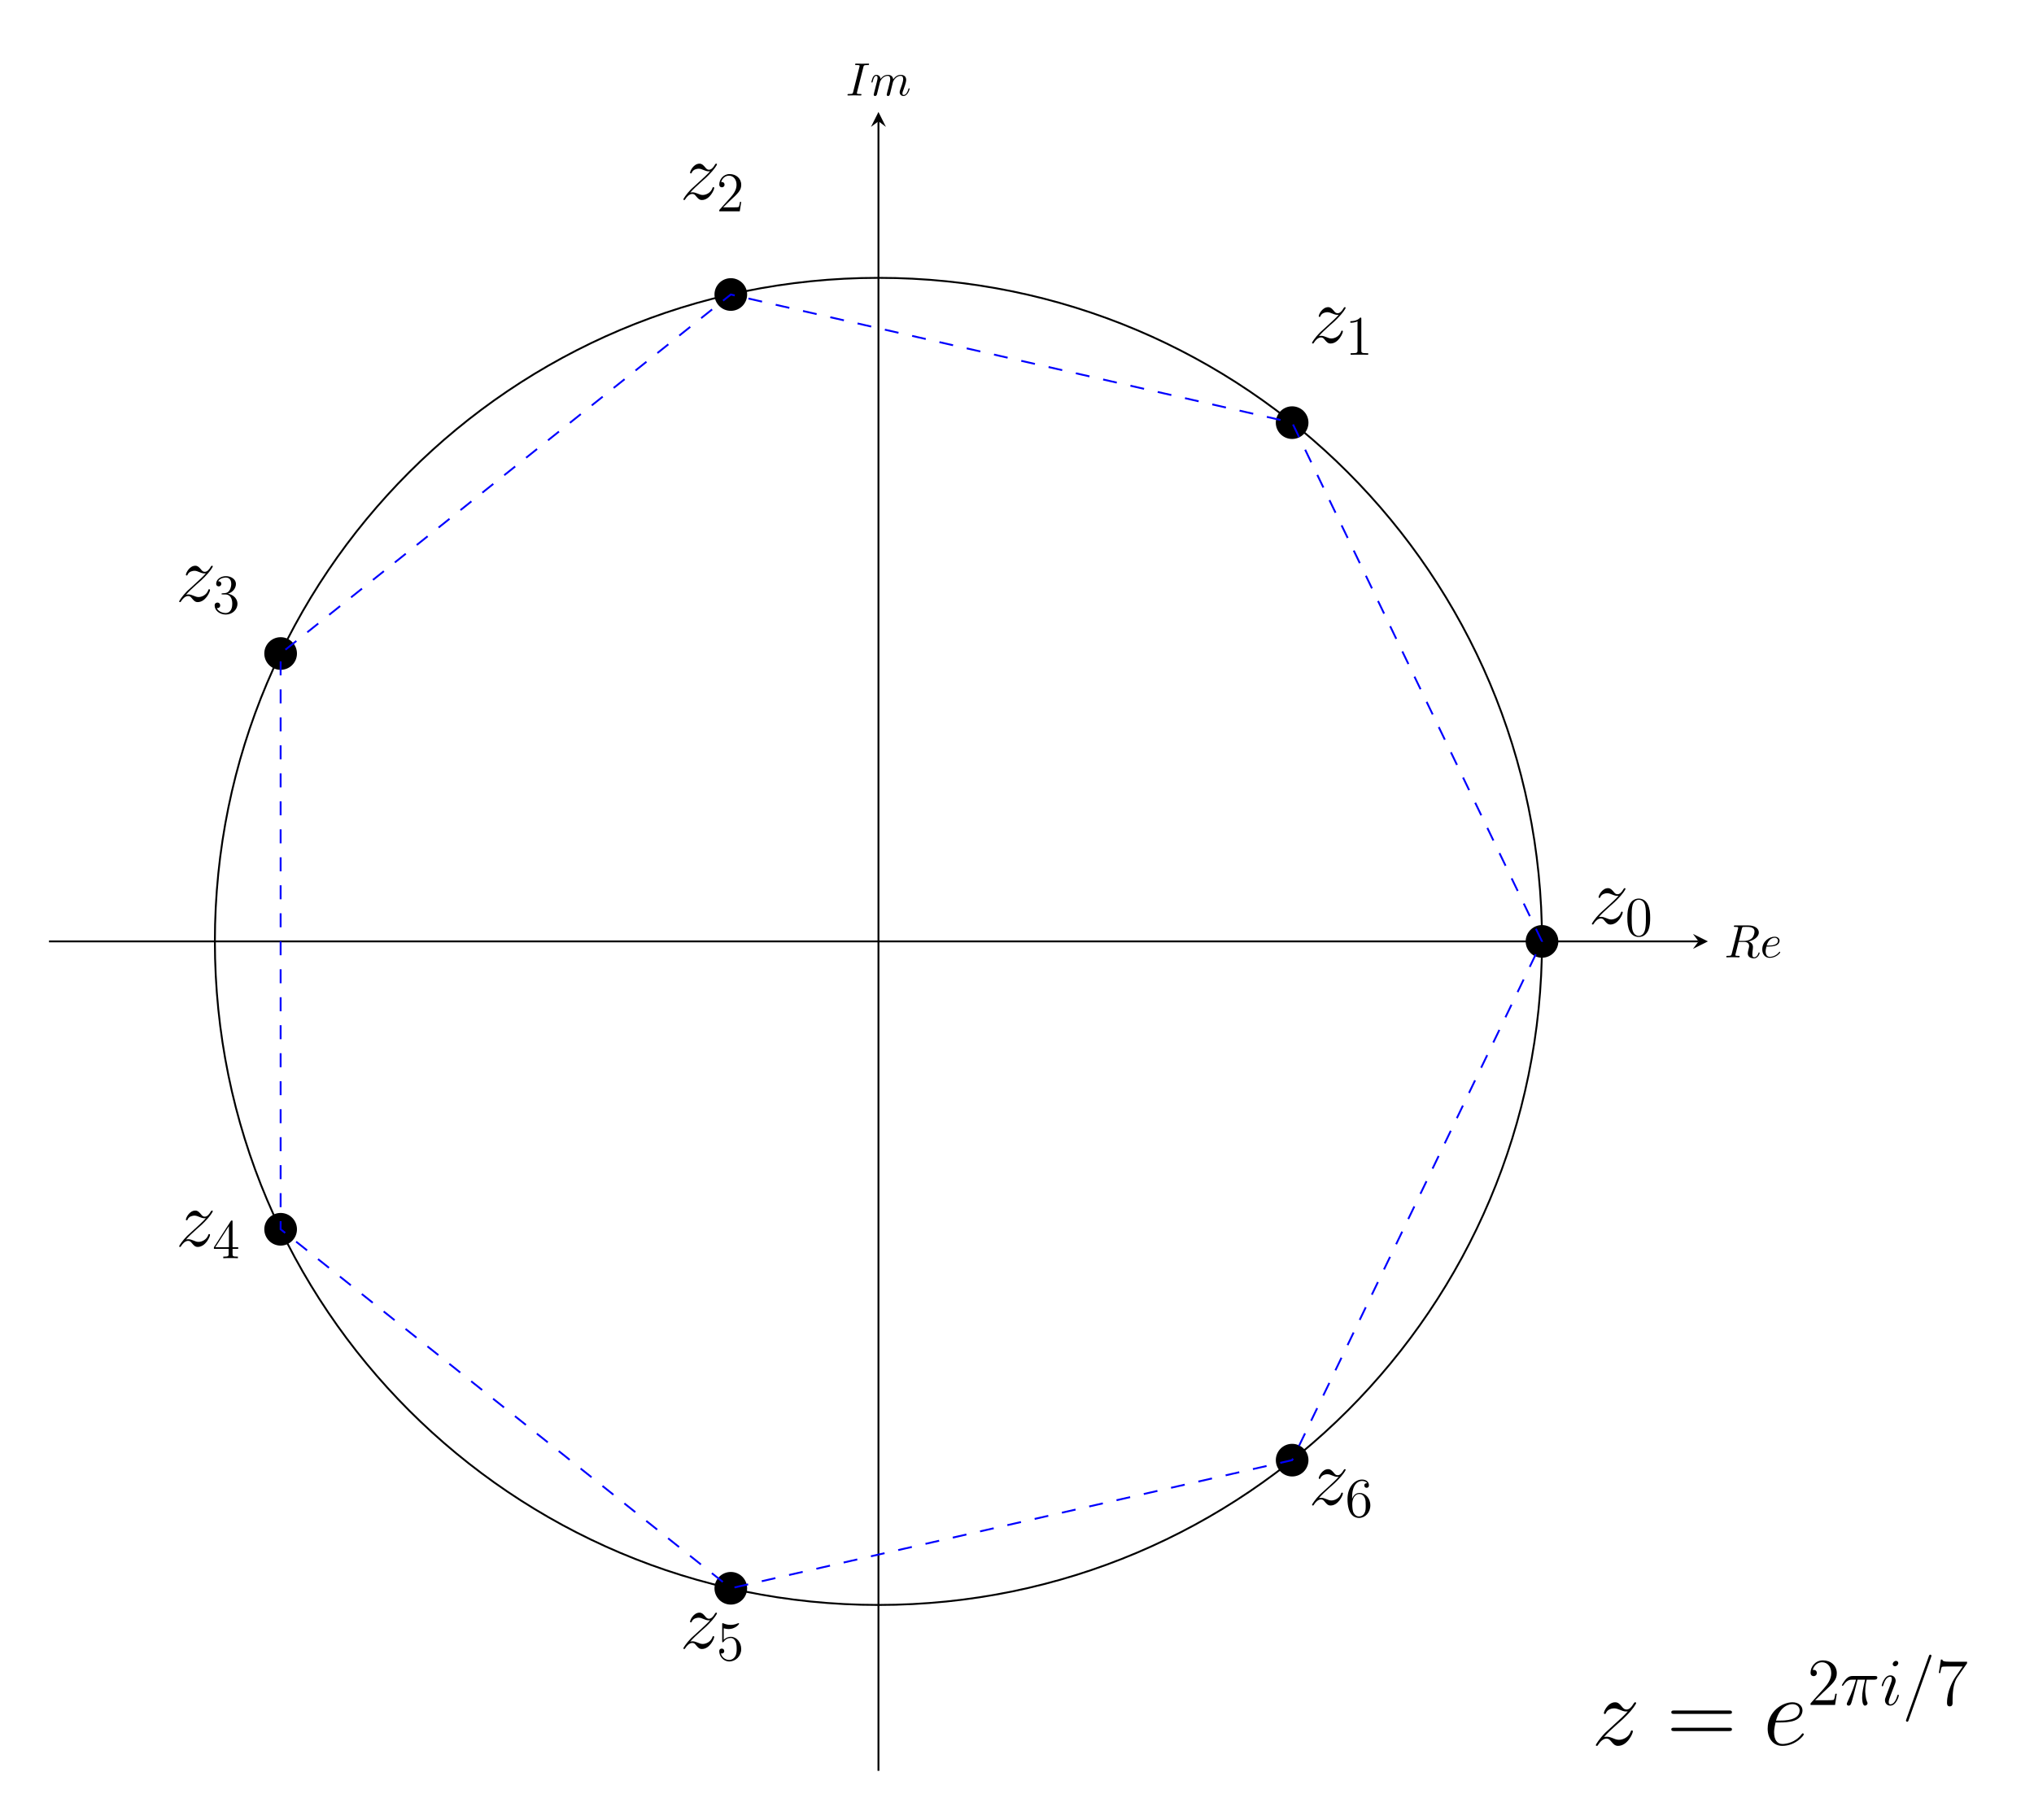
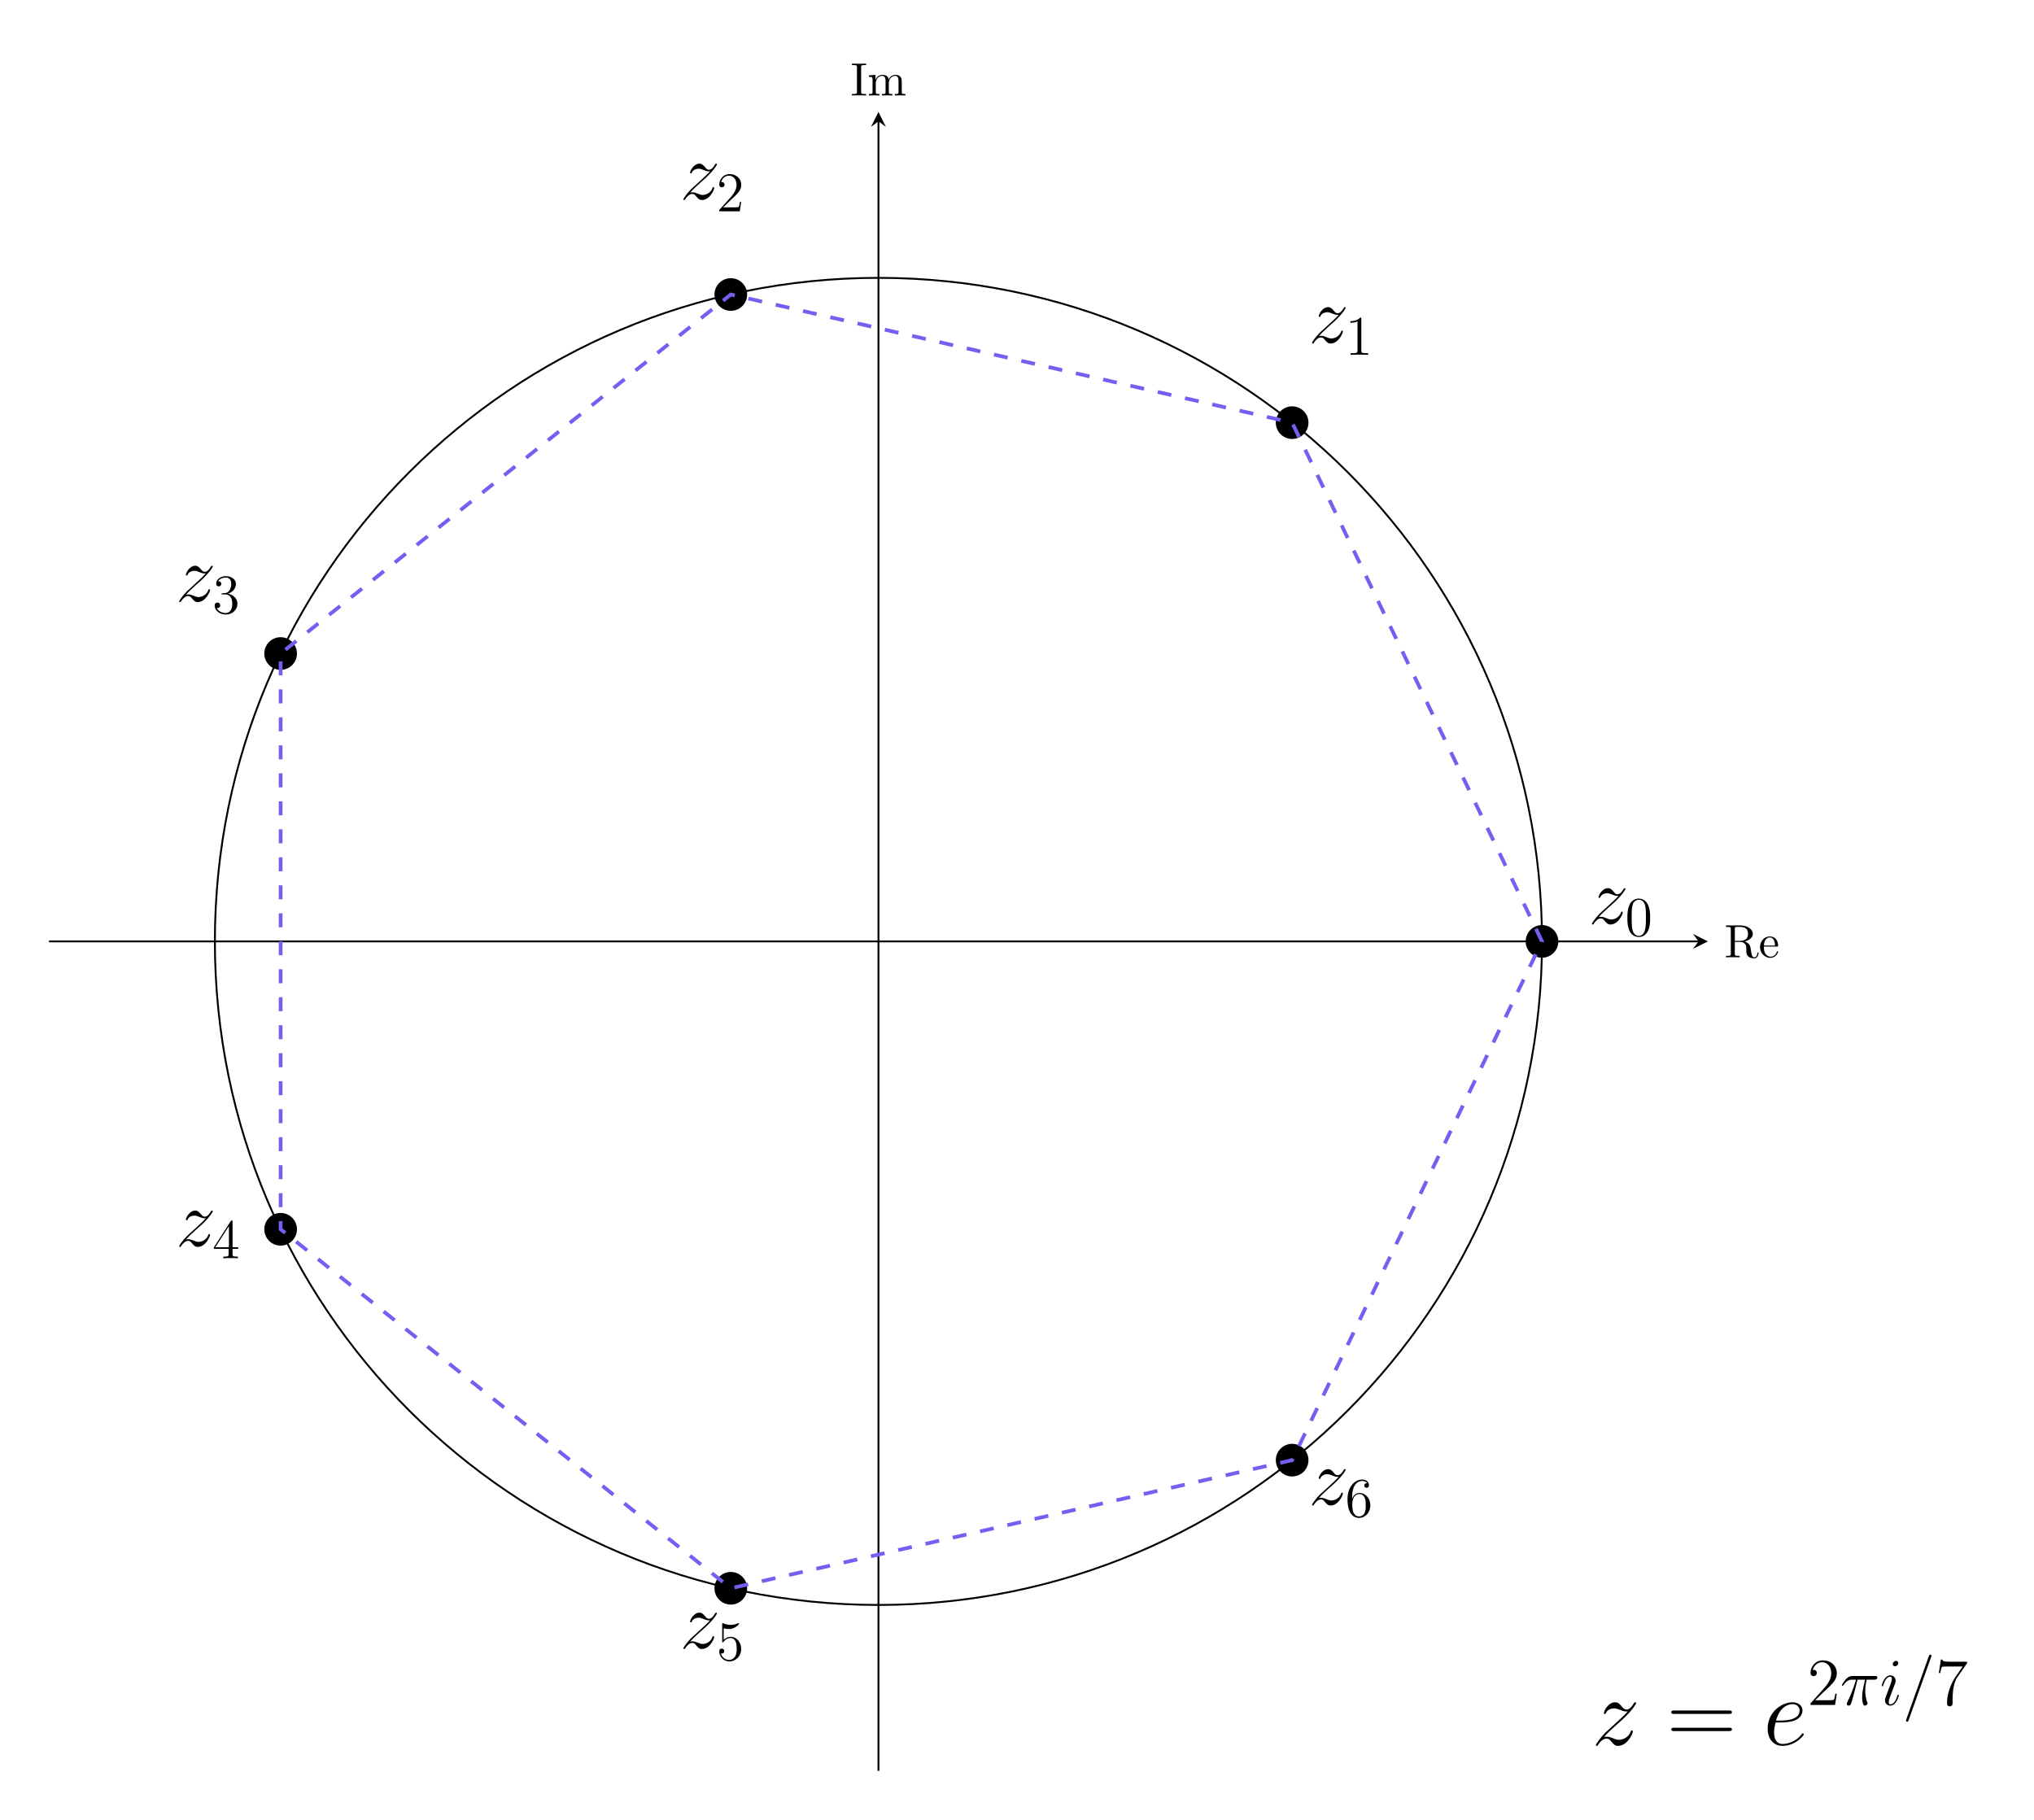
- <svg xmlns="http://www.w3.org/2000/svg" xmlns:xlink="http://www.w3.org/1999/xlink" width="434.451" height="388.712" viewBox="0 0 434.451 388.712">
+ <svg xmlns="http://www.w3.org/2000/svg" xmlns:xlink="http://www.w3.org/1999/xlink" width="434.451pt" height="388.712pt" viewBox="0 0 434.451 388.712">
  <defs>
    <g>
      <g id="glyph-0-0">
-         <path d="M 3.734 -6.125 C 3.797 -6.359 3.828 -6.453 4.016 -6.484 C 4.109 -6.5 4.422 -6.5 4.625 -6.5 C 5.328 -6.5 6.438 -6.5 6.438 -5.516 C 6.438 -5.172 6.281 -4.484 5.891 -4.094 C 5.625 -3.844 5.109 -3.516 4.203 -3.516 L 3.094 -3.516 Z M 5.172 -3.391 C 6.188 -3.609 7.359 -4.312 7.359 -5.312 C 7.359 -6.172 6.469 -6.812 5.156 -6.812 L 2.328 -6.812 C 2.125 -6.812 2.031 -6.812 2.031 -6.609 C 2.031 -6.5 2.125 -6.5 2.312 -6.5 C 2.328 -6.5 2.516 -6.5 2.688 -6.484 C 2.875 -6.453 2.953 -6.453 2.953 -6.312 C 2.953 -6.281 2.953 -6.25 2.922 -6.125 L 1.578 -0.781 C 1.484 -0.391 1.469 -0.312 0.672 -0.312 C 0.5 -0.312 0.406 -0.312 0.406 -0.109 C 0.406 0 0.531 0 0.547 0 C 0.828 0 1.531 -0.031 1.797 -0.031 C 2.078 -0.031 2.797 0 3.078 0 C 3.156 0 3.266 0 3.266 -0.203 C 3.266 -0.312 3.188 -0.312 2.984 -0.312 C 2.625 -0.312 2.344 -0.312 2.344 -0.484 C 2.344 -0.547 2.359 -0.594 2.375 -0.656 L 3.031 -3.297 L 4.219 -3.297 C 5.125 -3.297 5.297 -2.734 5.297 -2.391 C 5.297 -2.25 5.219 -1.938 5.156 -1.703 C 5.094 -1.422 5 -1.062 5 -0.859 C 5 0.219 6.203 0.219 6.328 0.219 C 7.172 0.219 7.531 -0.781 7.531 -0.922 C 7.531 -1.047 7.422 -1.047 7.406 -1.047 C 7.312 -1.047 7.297 -0.984 7.281 -0.906 C 7.031 -0.172 6.594 0 6.375 0 C 6.047 0 5.969 -0.219 5.969 -0.609 C 5.969 -0.922 6.031 -1.422 6.078 -1.75 C 6.094 -1.891 6.109 -2.078 6.109 -2.219 C 6.109 -2.984 5.438 -3.297 5.172 -3.391 Z M 5.172 -3.391 " />
+         <path d="M 2.234 -3.516 L 2.234 -6.094 C 2.234 -6.328 2.234 -6.453 2.453 -6.484 C 2.547 -6.5 2.844 -6.5 3.047 -6.5 C 3.938 -6.5 5.047 -6.453 5.047 -5.016 C 5.047 -4.328 4.812 -3.516 3.344 -3.516 Z M 4.344 -3.391 C 5.297 -3.625 6.078 -4.234 6.078 -5.016 C 6.078 -5.969 4.938 -6.812 3.484 -6.812 L 0.344 -6.812 L 0.344 -6.5 L 0.594 -6.5 C 1.359 -6.5 1.375 -6.391 1.375 -6.031 L 1.375 -0.781 C 1.375 -0.422 1.359 -0.312 0.594 -0.312 L 0.344 -0.312 L 0.344 0 C 0.703 -0.031 1.422 -0.031 1.797 -0.031 C 2.188 -0.031 2.906 -0.031 3.266 0 L 3.266 -0.312 L 3.016 -0.312 C 2.25 -0.312 2.234 -0.422 2.234 -0.781 L 2.234 -3.297 L 3.375 -3.297 C 3.531 -3.297 3.953 -3.297 4.312 -2.953 C 4.688 -2.609 4.688 -2.297 4.688 -1.625 C 4.688 -0.984 4.688 -0.578 5.094 -0.203 C 5.5 0.156 6.047 0.219 6.344 0.219 C 7.125 0.219 7.297 -0.594 7.297 -0.875 C 7.297 -0.938 7.297 -1.047 7.172 -1.047 C 7.062 -1.047 7.062 -0.953 7.047 -0.891 C 6.984 -0.172 6.641 0 6.391 0 C 5.906 0 5.828 -0.516 5.688 -1.438 L 5.547 -2.234 C 5.375 -2.875 4.891 -3.203 4.344 -3.391 Z M 4.344 -3.391 " />
      </g>
      <g id="glyph-0-1">
-         <path d="M 1.859 -2.297 C 2.156 -2.297 2.891 -2.328 3.391 -2.531 C 4.094 -2.828 4.141 -3.422 4.141 -3.562 C 4.141 -4 3.766 -4.406 3.078 -4.406 C 1.969 -4.406 0.453 -3.438 0.453 -1.688 C 0.453 -0.672 1.047 0.109 2.031 0.109 C 3.453 0.109 4.281 -0.953 4.281 -1.062 C 4.281 -1.125 4.234 -1.203 4.172 -1.203 C 4.109 -1.203 4.094 -1.172 4.031 -1.094 C 3.25 -0.109 2.156 -0.109 2.047 -0.109 C 1.266 -0.109 1.172 -0.953 1.172 -1.266 C 1.172 -1.391 1.188 -1.688 1.328 -2.297 Z M 1.391 -2.516 C 1.781 -4.031 2.812 -4.188 3.078 -4.188 C 3.531 -4.188 3.812 -3.891 3.812 -3.562 C 3.812 -2.516 2.219 -2.516 1.797 -2.516 Z M 1.391 -2.516 " />
+         <path d="M 1.109 -2.516 C 1.172 -4 2.016 -4.25 2.359 -4.25 C 3.375 -4.25 3.484 -2.906 3.484 -2.516 Z M 1.109 -2.297 L 3.891 -2.297 C 4.109 -2.297 4.141 -2.297 4.141 -2.516 C 4.141 -3.5 3.594 -4.469 2.359 -4.469 C 1.203 -4.469 0.281 -3.438 0.281 -2.188 C 0.281 -0.859 1.328 0.109 2.469 0.109 C 3.688 0.109 4.141 -1 4.141 -1.188 C 4.141 -1.281 4.062 -1.312 4 -1.312 C 3.922 -1.312 3.891 -1.25 3.875 -1.172 C 3.531 -0.141 2.625 -0.141 2.531 -0.141 C 2.031 -0.141 1.641 -0.438 1.406 -0.812 C 1.109 -1.281 1.109 -1.938 1.109 -2.297 Z M 1.109 -2.297 " />
      </g>
      <g id="glyph-0-2">
-         <path d="M 3.734 -6.047 C 3.812 -6.406 3.844 -6.5 4.641 -6.5 C 4.875 -6.5 4.953 -6.5 4.953 -6.688 C 4.953 -6.812 4.844 -6.812 4.812 -6.812 C 4.516 -6.812 3.781 -6.781 3.484 -6.781 C 3.188 -6.781 2.469 -6.812 2.156 -6.812 C 2.094 -6.812 1.969 -6.812 1.969 -6.609 C 1.969 -6.5 2.047 -6.5 2.25 -6.5 C 2.656 -6.5 2.938 -6.5 2.938 -6.312 C 2.938 -6.266 2.938 -6.234 2.906 -6.156 L 1.562 -0.781 C 1.469 -0.406 1.453 -0.312 0.656 -0.312 C 0.422 -0.312 0.344 -0.312 0.344 -0.109 C 0.344 0 0.453 0 0.484 0 C 0.781 0 1.5 -0.031 1.797 -0.031 C 2.094 -0.031 2.828 0 3.125 0 C 3.203 0 3.328 0 3.328 -0.188 C 3.328 -0.312 3.25 -0.312 3.031 -0.312 C 2.844 -0.312 2.797 -0.312 2.609 -0.328 C 2.391 -0.344 2.359 -0.391 2.359 -0.5 C 2.359 -0.578 2.375 -0.656 2.391 -0.734 Z M 3.734 -6.047 " />
+         <path d="M 2.25 -6.031 C 2.25 -6.391 2.266 -6.5 3.062 -6.5 L 3.312 -6.5 L 3.312 -6.812 C 2.969 -6.781 2.188 -6.781 1.797 -6.781 C 1.422 -6.781 0.625 -6.781 0.281 -6.812 L 0.281 -6.5 L 0.531 -6.5 C 1.328 -6.5 1.359 -6.391 1.359 -6.031 L 1.359 -0.781 C 1.359 -0.422 1.328 -0.312 0.531 -0.312 L 0.281 -0.312 L 0.281 0 C 0.625 -0.031 1.422 -0.031 1.797 -0.031 C 2.188 -0.031 2.969 -0.031 3.312 0 L 3.312 -0.312 L 3.062 -0.312 C 2.266 -0.312 2.25 -0.422 2.25 -0.781 Z M 2.25 -6.031 " />
      </g>
      <g id="glyph-0-3">
-         <path d="M 0.875 -0.594 C 0.844 -0.438 0.781 -0.203 0.781 -0.156 C 0.781 0.016 0.922 0.109 1.078 0.109 C 1.203 0.109 1.375 0.031 1.453 -0.172 C 1.453 -0.188 1.578 -0.656 1.641 -0.906 L 1.859 -1.797 C 1.906 -2.031 1.969 -2.25 2.031 -2.469 C 2.062 -2.641 2.141 -2.938 2.156 -2.969 C 2.297 -3.281 2.828 -4.188 3.781 -4.188 C 4.234 -4.188 4.312 -3.812 4.312 -3.484 C 4.312 -3.234 4.25 -2.953 4.172 -2.656 L 3.891 -1.5 L 3.688 -0.75 C 3.656 -0.547 3.562 -0.203 3.562 -0.156 C 3.562 0.016 3.703 0.109 3.844 0.109 C 4.156 0.109 4.219 -0.141 4.297 -0.453 C 4.438 -1.016 4.812 -2.469 4.891 -2.859 C 4.922 -2.984 5.453 -4.188 6.547 -4.188 C 6.969 -4.188 7.078 -3.844 7.078 -3.484 C 7.078 -2.922 6.656 -1.781 6.453 -1.25 C 6.375 -1.016 6.328 -0.906 6.328 -0.703 C 6.328 -0.234 6.672 0.109 7.141 0.109 C 8.078 0.109 8.453 -1.344 8.453 -1.422 C 8.453 -1.531 8.359 -1.531 8.328 -1.531 C 8.234 -1.531 8.234 -1.5 8.188 -1.344 C 8.031 -0.812 7.719 -0.109 7.172 -0.109 C 7 -0.109 6.922 -0.203 6.922 -0.438 C 6.922 -0.688 7.016 -0.922 7.109 -1.141 C 7.297 -1.672 7.719 -2.766 7.719 -3.344 C 7.719 -3.984 7.312 -4.406 6.562 -4.406 C 5.828 -4.406 5.312 -3.969 4.938 -3.438 C 4.938 -3.562 4.906 -3.906 4.625 -4.141 C 4.375 -4.359 4.062 -4.406 3.812 -4.406 C 2.906 -4.406 2.422 -3.766 2.25 -3.531 C 2.203 -4.109 1.781 -4.406 1.328 -4.406 C 0.875 -4.406 0.688 -4.016 0.594 -3.844 C 0.422 -3.484 0.297 -2.906 0.297 -2.875 C 0.297 -2.766 0.391 -2.766 0.406 -2.766 C 0.516 -2.766 0.516 -2.781 0.578 -3 C 0.75 -3.703 0.953 -4.188 1.312 -4.188 C 1.469 -4.188 1.609 -4.109 1.609 -3.734 C 1.609 -3.516 1.578 -3.406 1.453 -2.891 Z M 0.875 -0.594 " />
+         <path d="M 1.094 -3.422 L 1.094 -0.75 C 1.094 -0.312 0.984 -0.312 0.312 -0.312 L 0.312 0 C 0.672 -0.016 1.172 -0.031 1.453 -0.031 C 1.703 -0.031 2.219 -0.016 2.562 0 L 2.562 -0.312 C 1.891 -0.312 1.781 -0.312 1.781 -0.75 L 1.781 -2.594 C 1.781 -3.625 2.5 -4.188 3.125 -4.188 C 3.766 -4.188 3.875 -3.656 3.875 -3.078 L 3.875 -0.75 C 3.875 -0.312 3.766 -0.312 3.094 -0.312 L 3.094 0 C 3.438 -0.016 3.953 -0.031 4.219 -0.031 C 4.469 -0.031 5 -0.016 5.328 0 L 5.328 -0.312 C 4.672 -0.312 4.562 -0.312 4.562 -0.75 L 4.562 -2.594 C 4.562 -3.625 5.266 -4.188 5.906 -4.188 C 6.531 -4.188 6.641 -3.656 6.641 -3.078 L 6.641 -0.75 C 6.641 -0.312 6.531 -0.312 5.859 -0.312 L 5.859 0 C 6.203 -0.016 6.719 -0.031 6.984 -0.031 C 7.25 -0.031 7.766 -0.016 8.109 0 L 8.109 -0.312 C 7.594 -0.312 7.344 -0.312 7.328 -0.609 L 7.328 -2.516 C 7.328 -3.375 7.328 -3.672 7.016 -4.031 C 6.875 -4.203 6.547 -4.406 5.969 -4.406 C 5.141 -4.406 4.688 -3.812 4.531 -3.422 C 4.391 -4.297 3.656 -4.406 3.203 -4.406 C 2.469 -4.406 2 -3.984 1.719 -3.359 L 1.719 -4.406 L 0.312 -4.297 L 0.312 -3.984 C 1.016 -3.984 1.094 -3.922 1.094 -3.422 Z M 1.094 -3.422 " />
      </g>
      <g id="glyph-1-0">
        <path d="M 2.188 -1.391 C 2.922 -2.234 3.531 -2.766 4.391 -3.547 C 5.422 -4.438 5.875 -4.875 6.109 -5.125 C 7.312 -6.312 7.922 -7.312 7.922 -7.453 C 7.922 -7.594 7.781 -7.594 7.75 -7.594 C 7.625 -7.594 7.594 -7.531 7.5 -7.406 C 7.078 -6.656 6.656 -6.297 6.219 -6.297 C 5.859 -6.297 5.672 -6.453 5.344 -6.875 C 4.969 -7.297 4.688 -7.594 4.188 -7.594 C 2.922 -7.594 2.172 -6.031 2.172 -5.672 C 2.172 -5.609 2.188 -5.516 2.344 -5.516 C 2.484 -5.516 2.5 -5.578 2.547 -5.703 C 2.844 -6.391 3.672 -6.516 4 -6.516 C 4.359 -6.516 4.703 -6.391 5.062 -6.234 C 5.719 -5.953 5.984 -5.953 6.172 -5.953 C 6.281 -5.953 6.359 -5.953 6.438 -5.969 C 5.875 -5.297 4.938 -4.484 4.172 -3.766 L 2.422 -2.172 C 1.375 -1.109 0.734 -0.094 0.734 0.031 C 0.734 0.141 0.828 0.172 0.938 0.172 C 1.031 0.172 1.047 0.156 1.172 -0.047 C 1.453 -0.484 2 -1.125 2.641 -1.125 C 3 -1.125 3.172 -1 3.516 -0.562 C 3.844 -0.188 4.125 0.172 4.688 0.172 C 6.375 0.172 7.328 -2.016 7.328 -2.406 C 7.328 -2.484 7.312 -2.578 7.141 -2.578 C 7.016 -2.578 6.984 -2.516 6.938 -2.344 C 6.562 -1.328 5.547 -0.906 4.875 -0.906 C 4.516 -0.906 4.172 -1.031 3.812 -1.188 C 3.109 -1.469 2.922 -1.469 2.703 -1.469 C 2.531 -1.469 2.344 -1.469 2.188 -1.391 Z M 2.188 -1.391 " />
      </g>
      <g id="glyph-2-0">
        <path d="M 5.359 -3.828 C 5.359 -4.812 5.297 -5.781 4.859 -6.688 C 4.375 -7.688 3.516 -7.953 2.922 -7.953 C 2.234 -7.953 1.391 -7.609 0.938 -6.609 C 0.609 -5.859 0.484 -5.109 0.484 -3.828 C 0.484 -2.672 0.578 -1.797 1 -0.938 C 1.469 -0.031 2.297 0.25 2.922 0.25 C 3.953 0.25 4.547 -0.375 4.906 -1.062 C 5.328 -1.953 5.359 -3.125 5.359 -3.828 Z M 2.922 0.016 C 2.531 0.016 1.75 -0.203 1.531 -1.5 C 1.406 -2.219 1.406 -3.125 1.406 -3.969 C 1.406 -4.953 1.406 -5.828 1.594 -6.531 C 1.797 -7.344 2.406 -7.703 2.922 -7.703 C 3.375 -7.703 4.062 -7.438 4.297 -6.406 C 4.453 -5.719 4.453 -4.781 4.453 -3.969 C 4.453 -3.172 4.453 -2.266 4.312 -1.531 C 4.094 -0.219 3.328 0.016 2.922 0.016 Z M 2.922 0.016 " />
      </g>
      <g id="glyph-2-1">
        <path d="M 3.438 -7.656 C 3.438 -7.938 3.438 -7.953 3.203 -7.953 C 2.922 -7.625 2.312 -7.188 1.094 -7.188 L 1.094 -6.844 C 1.359 -6.844 1.953 -6.844 2.625 -7.141 L 2.625 -0.922 C 2.625 -0.484 2.578 -0.344 1.531 -0.344 L 1.156 -0.344 L 1.156 0 C 1.484 -0.031 2.641 -0.031 3.031 -0.031 C 3.438 -0.031 4.578 -0.031 4.906 0 L 4.906 -0.344 L 4.531 -0.344 C 3.484 -0.344 3.438 -0.484 3.438 -0.922 Z M 3.438 -7.656 " />
      </g>
      <g id="glyph-2-2">
        <path d="M 5.266 -2.016 L 5 -2.016 C 4.953 -1.812 4.859 -1.141 4.75 -0.953 C 4.656 -0.844 3.984 -0.844 3.625 -0.844 L 1.406 -0.844 C 1.734 -1.125 2.469 -1.891 2.766 -2.172 C 4.594 -3.844 5.266 -4.469 5.266 -5.656 C 5.266 -7.031 4.172 -7.953 2.781 -7.953 C 1.406 -7.953 0.578 -6.766 0.578 -5.734 C 0.578 -5.125 1.109 -5.125 1.141 -5.125 C 1.406 -5.125 1.703 -5.312 1.703 -5.688 C 1.703 -6.031 1.484 -6.25 1.141 -6.25 C 1.047 -6.25 1.016 -6.25 0.984 -6.234 C 1.203 -7.047 1.859 -7.609 2.625 -7.609 C 3.641 -7.609 4.266 -6.75 4.266 -5.656 C 4.266 -4.641 3.688 -3.75 3 -2.984 L 0.578 -0.281 L 0.578 0 L 4.953 0 Z M 5.266 -2.016 " />
      </g>
      <g id="glyph-2-3">
        <path d="M 2.203 -4.297 C 2 -4.281 1.953 -4.266 1.953 -4.156 C 1.953 -4.047 2.016 -4.047 2.219 -4.047 L 2.766 -4.047 C 3.797 -4.047 4.25 -3.203 4.25 -2.062 C 4.25 -0.484 3.438 -0.078 2.844 -0.078 C 2.266 -0.078 1.297 -0.344 0.938 -1.141 C 1.328 -1.078 1.672 -1.297 1.672 -1.719 C 1.672 -2.062 1.422 -2.312 1.094 -2.312 C 0.797 -2.312 0.484 -2.141 0.484 -1.688 C 0.484 -0.625 1.547 0.25 2.875 0.25 C 4.297 0.25 5.359 -0.844 5.359 -2.047 C 5.359 -3.141 4.469 -4 3.328 -4.203 C 4.359 -4.5 5.031 -5.375 5.031 -6.312 C 5.031 -7.25 4.047 -7.953 2.891 -7.953 C 1.703 -7.953 0.812 -7.219 0.812 -6.344 C 0.812 -5.875 1.188 -5.766 1.359 -5.766 C 1.609 -5.766 1.906 -5.953 1.906 -6.312 C 1.906 -6.688 1.609 -6.859 1.344 -6.859 C 1.281 -6.859 1.25 -6.859 1.219 -6.844 C 1.672 -7.656 2.797 -7.656 2.859 -7.656 C 3.25 -7.656 4.031 -7.484 4.031 -6.312 C 4.031 -6.078 4 -5.422 3.641 -4.906 C 3.281 -4.375 2.875 -4.344 2.562 -4.328 Z M 2.203 -4.297 " />
      </g>
      <g id="glyph-2-4">
        <path d="M 4.312 -7.781 C 4.312 -8.016 4.312 -8.062 4.141 -8.062 C 4.047 -8.062 4.016 -8.062 3.922 -7.922 L 0.328 -2.344 L 0.328 -2 L 3.469 -2 L 3.469 -0.906 C 3.469 -0.469 3.438 -0.344 2.562 -0.344 L 2.328 -0.344 L 2.328 0 C 2.609 -0.031 3.547 -0.031 3.891 -0.031 C 4.219 -0.031 5.172 -0.031 5.453 0 L 5.453 -0.344 L 5.219 -0.344 C 4.344 -0.344 4.312 -0.469 4.312 -0.906 L 4.312 -2 L 5.516 -2 L 5.516 -2.344 L 4.312 -2.344 Z M 3.531 -6.844 L 3.531 -2.344 L 0.625 -2.344 Z M 3.531 -6.844 " />
      </g>
      <g id="glyph-2-5">
        <path d="M 1.531 -6.844 C 2.047 -6.688 2.469 -6.672 2.594 -6.672 C 3.938 -6.672 4.812 -7.656 4.812 -7.828 C 4.812 -7.875 4.781 -7.938 4.703 -7.938 C 4.688 -7.938 4.656 -7.938 4.547 -7.891 C 3.891 -7.609 3.312 -7.562 3 -7.562 C 2.219 -7.562 1.656 -7.812 1.422 -7.906 C 1.344 -7.938 1.312 -7.938 1.297 -7.938 C 1.203 -7.938 1.203 -7.859 1.203 -7.672 L 1.203 -4.125 C 1.203 -3.906 1.203 -3.844 1.344 -3.844 C 1.406 -3.844 1.422 -3.844 1.547 -4 C 1.875 -4.484 2.438 -4.766 3.031 -4.766 C 3.672 -4.766 3.984 -4.188 4.078 -3.984 C 4.281 -3.516 4.297 -2.922 4.297 -2.469 C 4.297 -2.016 4.297 -1.344 3.953 -0.797 C 3.688 -0.375 3.234 -0.078 2.703 -0.078 C 1.906 -0.078 1.141 -0.609 0.922 -1.484 C 0.984 -1.453 1.047 -1.453 1.109 -1.453 C 1.312 -1.453 1.641 -1.562 1.641 -1.969 C 1.641 -2.312 1.406 -2.5 1.109 -2.5 C 0.891 -2.5 0.578 -2.391 0.578 -1.922 C 0.578 -0.906 1.406 0.25 2.719 0.25 C 4.078 0.25 5.266 -0.891 5.266 -2.406 C 5.266 -3.828 4.297 -5.016 3.047 -5.016 C 2.359 -5.016 1.844 -4.703 1.531 -4.375 Z M 1.531 -6.844 " />
      </g>
      <g id="glyph-2-6">
        <path d="M 1.469 -4.156 C 1.469 -7.188 2.938 -7.656 3.578 -7.656 C 4.016 -7.656 4.453 -7.531 4.672 -7.172 C 4.531 -7.172 4.078 -7.172 4.078 -6.688 C 4.078 -6.422 4.25 -6.188 4.562 -6.188 C 4.859 -6.188 5.062 -6.375 5.062 -6.719 C 5.062 -7.344 4.609 -7.953 3.578 -7.953 C 2.062 -7.953 0.484 -6.406 0.484 -3.781 C 0.484 -0.484 1.922 0.25 2.938 0.25 C 4.25 0.25 5.359 -0.891 5.359 -2.438 C 5.359 -4.031 4.25 -5.094 3.047 -5.094 C 1.984 -5.094 1.594 -4.172 1.469 -3.844 Z M 2.938 -0.078 C 2.188 -0.078 1.828 -0.734 1.719 -0.984 C 1.609 -1.297 1.5 -1.891 1.5 -2.719 C 1.5 -3.672 1.922 -4.859 3 -4.859 C 3.656 -4.859 4 -4.406 4.188 -4 C 4.375 -3.562 4.375 -2.969 4.375 -2.453 C 4.375 -1.844 4.375 -1.297 4.141 -0.844 C 3.844 -0.281 3.422 -0.078 2.938 -0.078 Z M 2.938 -0.078 " />
      </g>
      <g id="glyph-3-0">
        <path d="M 2.625 -1.672 C 3.516 -2.688 4.234 -3.328 5.266 -4.25 C 6.5 -5.328 7.047 -5.844 7.328 -6.156 C 8.781 -7.578 9.5 -8.781 9.5 -8.938 C 9.5 -9.109 9.344 -9.109 9.297 -9.109 C 9.156 -9.109 9.109 -9.031 9 -8.875 C 8.484 -8 8 -7.562 7.453 -7.562 C 7.016 -7.562 6.797 -7.75 6.406 -8.234 C 5.969 -8.766 5.625 -9.109 5.016 -9.109 C 3.516 -9.109 2.609 -7.234 2.609 -6.797 C 2.609 -6.734 2.625 -6.609 2.812 -6.609 C 2.969 -6.609 3 -6.688 3.062 -6.844 C 3.406 -7.656 4.406 -7.812 4.797 -7.812 C 5.219 -7.812 5.641 -7.656 6.078 -7.484 C 6.859 -7.141 7.188 -7.141 7.391 -7.141 C 7.547 -7.141 7.625 -7.141 7.719 -7.172 C 7.047 -6.359 5.922 -5.375 5 -4.531 L 2.906 -2.609 C 1.656 -1.328 0.891 -0.109 0.891 0.047 C 0.891 0.172 0.984 0.203 1.109 0.203 C 1.234 0.203 1.266 0.188 1.406 -0.062 C 1.734 -0.578 2.391 -1.344 3.156 -1.344 C 3.594 -1.344 3.797 -1.203 4.219 -0.688 C 4.609 -0.234 4.953 0.203 5.625 0.203 C 7.641 0.203 8.797 -2.422 8.797 -2.891 C 8.797 -2.969 8.781 -3.094 8.578 -3.094 C 8.406 -3.094 8.391 -3.016 8.328 -2.812 C 7.875 -1.594 6.656 -1.094 5.844 -1.094 C 5.406 -1.094 5 -1.234 4.562 -1.422 C 3.734 -1.75 3.516 -1.75 3.25 -1.75 C 3.031 -1.75 2.812 -1.75 2.625 -1.672 Z M 2.625 -1.672 " />
      </g>
      <g id="glyph-3-1">
        <path d="M 3.703 -4.797 C 4.25 -4.797 5.656 -4.828 6.656 -5.203 C 8.219 -5.797 8.359 -7 8.359 -7.375 C 8.359 -8.281 7.578 -9.109 6.219 -9.109 C 4.047 -9.109 0.922 -7.141 0.922 -3.469 C 0.922 -1.297 2.172 0.203 4.047 0.203 C 6.859 0.203 8.641 -1.984 8.641 -2.25 C 8.641 -2.375 8.516 -2.484 8.422 -2.484 C 8.359 -2.484 8.344 -2.453 8.156 -2.266 C 6.844 -0.516 4.875 -0.203 4.094 -0.203 C 2.906 -0.203 2.297 -1.141 2.297 -2.672 C 2.297 -2.953 2.297 -3.469 2.609 -4.797 Z M 2.703 -5.203 C 3.594 -8.391 5.562 -8.703 6.219 -8.703 C 7.125 -8.703 7.75 -8.156 7.75 -7.375 C 7.75 -5.203 4.438 -5.203 3.578 -5.203 Z M 2.703 -5.203 " />
      </g>
      <g id="glyph-4-0">
        <path d="M 13.281 -6.625 C 13.594 -6.625 13.906 -6.625 13.906 -6.984 C 13.906 -7.359 13.547 -7.359 13.203 -7.359 L 1.656 -7.359 C 1.297 -7.359 0.953 -7.359 0.953 -6.984 C 0.953 -6.625 1.266 -6.625 1.562 -6.625 Z M 13.203 -2.953 C 13.547 -2.953 13.906 -2.953 13.906 -3.328 C 13.906 -3.672 13.594 -3.672 13.281 -3.672 L 1.562 -3.672 C 1.266 -3.672 0.953 -3.672 0.953 -3.328 C 0.953 -2.953 1.297 -2.953 1.656 -2.953 Z M 13.203 -2.953 " />
      </g>
      <g id="glyph-5-0">
        <path d="M 6.312 -2.406 L 6 -2.406 C 5.953 -2.172 5.844 -1.375 5.688 -1.141 C 5.594 -1.016 4.781 -1.016 4.344 -1.016 L 1.688 -1.016 C 2.078 -1.344 2.953 -2.266 3.328 -2.609 C 5.516 -4.625 6.312 -5.359 6.312 -6.781 C 6.312 -8.438 5 -9.531 3.344 -9.531 C 1.672 -9.531 0.703 -8.125 0.703 -6.891 C 0.703 -6.156 1.328 -6.156 1.375 -6.156 C 1.672 -6.156 2.047 -6.375 2.047 -6.828 C 2.047 -7.234 1.781 -7.5 1.375 -7.5 C 1.25 -7.5 1.219 -7.5 1.172 -7.484 C 1.453 -8.469 2.219 -9.125 3.156 -9.125 C 4.375 -9.125 5.125 -8.109 5.125 -6.781 C 5.125 -5.562 4.422 -4.5 3.594 -3.578 L 0.703 -0.344 L 0.703 0 L 5.938 0 Z M 6.312 -2.406 " />
      </g>
      <g id="glyph-5-1">
        <path d="M 6.812 -8.906 L 6.812 -9.234 L 3.359 -9.234 C 1.625 -9.234 1.594 -9.422 1.531 -9.703 L 1.219 -9.703 L 0.781 -6.828 L 1.094 -6.828 C 1.141 -7.078 1.266 -7.969 1.453 -8.141 C 1.562 -8.219 2.641 -8.219 2.844 -8.219 L 5.875 -8.219 L 4.359 -6.031 C 3.969 -5.484 2.531 -3.125 2.531 -0.438 C 2.531 -0.266 2.531 0.297 3.109 0.297 C 3.719 0.297 3.719 -0.266 3.719 -0.438 L 3.719 -1.156 C 3.719 -3.297 4.062 -4.969 4.734 -5.922 Z M 6.812 -8.906 " />
      </g>
      <g id="glyph-6-0">
        <path d="M 3.719 -5.406 L 5.328 -5.406 C 4.953 -3.797 4.703 -2.75 4.703 -1.609 C 4.703 -1.406 4.703 0.141 5.297 0.141 C 5.594 0.141 5.859 -0.125 5.859 -0.375 C 5.859 -0.438 5.859 -0.469 5.75 -0.688 C 5.359 -1.672 5.359 -2.906 5.359 -3.016 C 5.359 -3.094 5.359 -4.109 5.672 -5.406 L 7.266 -5.406 C 7.453 -5.406 7.938 -5.406 7.938 -5.859 C 7.938 -6.188 7.656 -6.188 7.406 -6.188 L 2.688 -6.188 C 2.359 -6.188 1.859 -6.188 1.203 -5.484 C 0.828 -5.062 0.375 -4.297 0.375 -4.219 C 0.375 -4.125 0.438 -4.109 0.531 -4.109 C 0.625 -4.109 0.641 -4.141 0.719 -4.234 C 1.469 -5.406 2.203 -5.406 2.562 -5.406 L 3.391 -5.406 C 3.062 -4.328 2.719 -3.078 1.531 -0.578 C 1.422 -0.344 1.422 -0.312 1.422 -0.234 C 1.422 0.078 1.672 0.141 1.812 0.141 C 2.219 0.141 2.344 -0.234 2.516 -0.828 C 2.734 -1.562 2.734 -1.594 2.891 -2.172 Z M 3.719 -5.406 " />
      </g>
      <g id="glyph-6-1">
        <path d="M 4.062 -2.047 C 4.062 -2.125 4 -2.188 3.922 -2.188 C 3.781 -2.188 3.766 -2.141 3.703 -1.891 C 3.328 -0.594 2.734 -0.141 2.266 -0.141 C 2.094 -0.141 1.891 -0.188 1.891 -0.609 C 1.891 -1 2.062 -1.438 2.219 -1.859 L 3.234 -4.531 C 3.266 -4.641 3.375 -4.906 3.375 -5.172 C 3.375 -5.781 2.938 -6.328 2.234 -6.328 C 0.922 -6.328 0.391 -4.25 0.391 -4.125 C 0.391 -4.078 0.438 -4 0.547 -4 C 0.672 -4 0.688 -4.062 0.75 -4.266 C 1.094 -5.469 1.641 -6.031 2.188 -6.031 C 2.328 -6.031 2.562 -6.031 2.562 -5.562 C 2.562 -5.188 2.375 -4.719 2.266 -4.406 L 1.266 -1.734 C 1.172 -1.5 1.094 -1.281 1.094 -1.016 C 1.094 -0.375 1.531 0.141 2.219 0.141 C 3.547 0.141 4.062 -1.953 4.062 -2.047 Z M 3.938 -8.953 C 3.938 -9.172 3.766 -9.422 3.453 -9.422 C 3.125 -9.422 2.75 -9.109 2.75 -8.734 C 2.75 -8.375 3.062 -8.266 3.234 -8.266 C 3.609 -8.266 3.938 -8.641 3.938 -8.953 Z M 3.938 -8.953 " />
      </g>
      <g id="glyph-6-2">
        <path d="M 6.156 -10.234 C 6.156 -10.234 6.234 -10.453 6.234 -10.484 C 6.234 -10.656 6.094 -10.75 5.984 -10.75 C 5.906 -10.75 5.781 -10.75 5.672 -10.438 L 0.859 3.062 C 0.859 3.062 0.781 3.281 0.781 3.312 C 0.781 3.484 0.922 3.578 1.031 3.578 C 1.125 3.578 1.25 3.578 1.344 3.266 Z M 6.156 -10.234 " />
      </g>
    </g>
  </defs>
  <path fill-rule="nonzero" fill="rgb(100%, 100%, 100%)" fill-opacity="1" d="M 5.977 382.734 L 5.977 5.977 L 428.477 5.977 L 428.477 382.734 Z M 5.977 382.734 " />
  <path fill="none" stroke-width="0.399" stroke-linecap="butt" stroke-linejoin="miter" stroke="rgb(0%, 0%, 0%)" stroke-opacity="1" stroke-miterlimit="10" d="M 141.732 0.002 C 141.732 78.279 78.279 141.732 0.002 141.732 C -78.279 141.732 -141.733 78.279 -141.733 0.002 C -141.733 -78.279 -78.279 -141.732 0.002 -141.732 C 78.279 -141.732 141.732 -78.279 141.732 0.002 Z M 141.732 0.002 " transform="matrix(1, 0, 0, -1, 187.631, 201.08)" />
  <path fill="none" stroke-width="0.399" stroke-linecap="butt" stroke-linejoin="miter" stroke="rgb(0%, 0%, 0%)" stroke-opacity="1" stroke-miterlimit="10" d="M -177.166 0.002 L 175.174 0.002 " transform="matrix(1, 0, 0, -1, 187.631, 201.08)" />
  <path fill-rule="nonzero" fill="rgb(0%, 0%, 0%)" fill-opacity="1" d="M 364.797 201.078 L 361.609 199.484 L 362.805 201.078 L 361.609 202.676 " />
  <g fill="rgb(0%, 0%, 0%)" fill-opacity="1">
    <use xlink:href="#glyph-0-0" x="368.316" y="204.484" />
-   </g>
-   <g fill="rgb(0%, 0%, 0%)" fill-opacity="1">
-     <use xlink:href="#glyph-0-1" x="375.96" y="204.484" />
+     <use xlink:href="#glyph-0-1" x="375.649" y="204.484" />
  </g>
  <path fill="none" stroke-width="0.399" stroke-linecap="butt" stroke-linejoin="miter" stroke="rgb(0%, 0%, 0%)" stroke-opacity="1" stroke-miterlimit="10" d="M 0.002 -177.166 L 0.002 175.174 " transform="matrix(1, 0, 0, -1, 187.631, 201.08)" />
  <path fill-rule="nonzero" fill="rgb(0%, 0%, 0%)" fill-opacity="1" d="M 187.633 23.914 L 186.035 27.102 L 187.633 25.906 L 189.227 27.102 " />
  <g fill="rgb(0%, 0%, 0%)" fill-opacity="1">
-     <use xlink:href="#glyph-0-2" x="180.677" y="20.395" />
-   </g>
-   <g fill="rgb(0%, 0%, 0%)" fill-opacity="1">
-     <use xlink:href="#glyph-0-3" x="185.834" y="20.395" />
+     <use xlink:href="#glyph-0-2" x="181.682" y="20.395" />
+     <use xlink:href="#glyph-0-3" x="185.279" y="20.395" />
  </g>
  <path fill-rule="nonzero" fill="rgb(0%, 0%, 0%)" fill-opacity="1" d="M 332.852 201.078 C 332.852 199.152 331.289 197.594 329.363 197.594 C 327.438 197.594 325.875 199.152 325.875 201.078 C 325.875 203.004 327.438 204.566 329.363 204.566 C 331.289 204.566 332.852 203.004 332.852 201.078 Z M 332.852 201.078 " />
  <g fill="rgb(0%, 0%, 0%)" fill-opacity="1">
    <use xlink:href="#glyph-1-0" x="339.278" y="197.303" />
  </g>
  <g fill="rgb(0%, 0%, 0%)" fill-opacity="1">
    <use xlink:href="#glyph-2-0" x="347.108" y="199.885" />
  </g>
  <path fill-rule="nonzero" fill="rgb(0%, 0%, 0%)" fill-opacity="1" d="M 279.48 90.273 C 279.48 88.348 277.918 86.789 275.992 86.789 C 274.066 86.789 272.504 88.348 272.504 90.273 C 272.504 92.199 274.066 93.762 275.992 93.762 C 277.918 93.762 279.48 92.199 279.48 90.273 Z M 279.48 90.273 " />
  <g fill="rgb(0%, 0%, 0%)" fill-opacity="1">
-     <use xlink:href="#glyph-1-0" x="279.503" y="73.202" />
+     <use xlink:href="#glyph-1-0" x="279.502" y="73.202" />
  </g>
  <g fill="rgb(0%, 0%, 0%)" fill-opacity="1">
-     <use xlink:href="#glyph-2-1" x="287.333" y="75.785" />
+     <use xlink:href="#glyph-2-1" x="287.332" y="75.785" />
  </g>
  <path fill-rule="nonzero" fill="rgb(0%, 0%, 0%)" fill-opacity="1" d="M 159.586 62.906 C 159.586 60.98 158.023 59.418 156.098 59.418 C 154.172 59.418 152.609 60.98 152.609 62.906 C 152.609 64.832 154.172 66.395 156.098 66.395 C 158.023 66.395 159.586 64.832 159.586 62.906 Z M 159.586 62.906 " />
  <g fill="rgb(0%, 0%, 0%)" fill-opacity="1">
-     <use xlink:href="#glyph-1-0" x="145.225" y="42.551" />
+     <use xlink:href="#glyph-1-0" x="145.224" y="42.551" />
  </g>
  <g fill="rgb(0%, 0%, 0%)" fill-opacity="1">
-     <use xlink:href="#glyph-2-2" x="153.056" y="45.134" />
+     <use xlink:href="#glyph-2-2" x="153.055" y="45.134" />
  </g>
  <path fill-rule="nonzero" fill="rgb(0%, 0%, 0%)" fill-opacity="1" d="M 63.43 139.59 C 63.43 137.664 61.867 136.102 59.941 136.102 C 58.016 136.102 56.453 137.664 56.453 139.59 C 56.453 141.516 58.016 143.078 59.941 143.078 C 61.867 143.078 63.43 141.516 63.43 139.59 Z M 63.43 139.59 " />
  <g fill="rgb(0%, 0%, 0%)" fill-opacity="1">
-     <use xlink:href="#glyph-1-0" x="37.532" y="128.436" />
+     <use xlink:href="#glyph-1-0" x="37.531" y="128.436" />
  </g>
  <g fill="rgb(0%, 0%, 0%)" fill-opacity="1">
-     <use xlink:href="#glyph-2-3" x="45.363" y="131.018" />
+     <use xlink:href="#glyph-2-3" x="45.362" y="131.018" />
  </g>
  <path fill-rule="nonzero" fill="rgb(0%, 0%, 0%)" fill-opacity="1" d="M 63.43 262.57 C 63.43 260.645 61.867 259.082 59.941 259.082 C 58.016 259.082 56.453 260.645 56.453 262.57 C 56.453 264.496 58.016 266.059 59.941 266.059 C 61.867 266.059 63.43 264.496 63.43 262.57 Z M 63.43 262.57 " />
  <g fill="rgb(0%, 0%, 0%)" fill-opacity="1">
    <use xlink:href="#glyph-1-0" x="37.532" y="266.169" />
  </g>
  <g fill="rgb(0%, 0%, 0%)" fill-opacity="1">
    <use xlink:href="#glyph-2-4" x="45.363" y="268.752" />
  </g>
  <path fill-rule="nonzero" fill="rgb(0%, 0%, 0%)" fill-opacity="1" d="M 159.582 339.254 C 159.582 337.328 158.02 335.766 156.094 335.766 C 154.168 335.766 152.609 337.328 152.609 339.254 C 152.609 341.18 154.168 342.738 156.094 342.738 C 158.02 342.738 159.582 341.18 159.582 339.254 Z M 159.582 339.254 " />
  <g fill="rgb(0%, 0%, 0%)" fill-opacity="1">
    <use xlink:href="#glyph-1-0" x="145.223" y="352.052" />
  </g>
  <g fill="rgb(0%, 0%, 0%)" fill-opacity="1">
    <use xlink:href="#glyph-2-5" x="153.053" y="354.634" />
  </g>
  <path fill-rule="nonzero" fill="rgb(0%, 0%, 0%)" fill-opacity="1" d="M 279.48 311.883 C 279.48 309.957 277.922 308.398 275.996 308.398 C 274.07 308.398 272.508 309.957 272.508 311.883 C 272.508 313.809 274.07 315.371 275.996 315.371 C 277.922 315.371 279.48 313.809 279.48 311.883 Z M 279.48 311.883 " />
  <g fill="rgb(0%, 0%, 0%)" fill-opacity="1">
    <use xlink:href="#glyph-1-0" x="279.505" y="321.399" />
  </g>
  <g fill="rgb(0%, 0%, 0%)" fill-opacity="1">
    <use xlink:href="#glyph-2-6" x="287.335" y="323.981" />
  </g>
-   <path fill="none" stroke-width="0.399" stroke-linecap="butt" stroke-linejoin="miter" stroke="rgb(0%, 0%, 100%)" stroke-opacity="1" stroke-dasharray="2.989 2.989" stroke-miterlimit="10" d="M 141.732 0.002 L 88.361 110.807 L -31.533 138.174 L -127.69 61.49 L -127.69 -61.49 L -31.537 -138.174 L 88.365 -110.803 Z M 141.732 0.002 " transform="matrix(1, 0, 0, -1, 187.631, 201.08)" />
+   <path fill="none" stroke-width="0.797" stroke-linecap="butt" stroke-linejoin="miter" stroke="rgb(47.06%, 36.864%, 94.119%)" stroke-opacity="1" stroke-dasharray="2.989 2.989" stroke-miterlimit="10" d="M 141.732 0.002 L 88.361 110.807 L -31.533 138.174 L -127.69 61.49 L -127.69 -61.49 L -31.537 -138.174 L 88.365 -110.803 Z M 141.732 0.002 " transform="matrix(1, 0, 0, -1, 187.631, 201.08)" />
  <g fill="rgb(0%, 0%, 0%)" fill-opacity="1">
    <use xlink:href="#glyph-3-0" x="339.97" y="372.71" />
  </g>
  <g fill="rgb(0%, 0%, 0%)" fill-opacity="1">
-     <use xlink:href="#glyph-4-0" x="356.029" y="372.71" />
+     <use xlink:href="#glyph-4-0" x="356.023" y="372.71" />
  </g>
  <g fill="rgb(0%, 0%, 0%)" fill-opacity="1">
-     <use xlink:href="#glyph-3-1" x="376.642" y="372.71" />
+     <use xlink:href="#glyph-3-1" x="376.64" y="372.71" />
  </g>
  <g fill="rgb(0%, 0%, 0%)" fill-opacity="1">
-     <use xlink:href="#glyph-5-0" x="386.019" y="364.179" />
+     <use xlink:href="#glyph-5-0" x="386.018" y="364.179" />
  </g>
  <g fill="rgb(0%, 0%, 0%)" fill-opacity="1">
-     <use xlink:href="#glyph-6-0" x="393.043" y="364.179" />
+     <use xlink:href="#glyph-6-0" x="393.042" y="364.179" />
  </g>
  <g fill="rgb(0%, 0%, 0%)" fill-opacity="1">
-     <use xlink:href="#glyph-6-1" x="401.527" y="364.179" />
-     <use xlink:href="#glyph-6-2" x="406.319" y="364.179" />
+     <use xlink:href="#glyph-6-1" x="401.526" y="364.179" />
+     <use xlink:href="#glyph-6-2" x="406.318" y="364.179" />
  </g>
  <g fill="rgb(0%, 0%, 0%)" fill-opacity="1">
    <use xlink:href="#glyph-5-1" x="413.342" y="364.179" />
  </g>
</svg>
